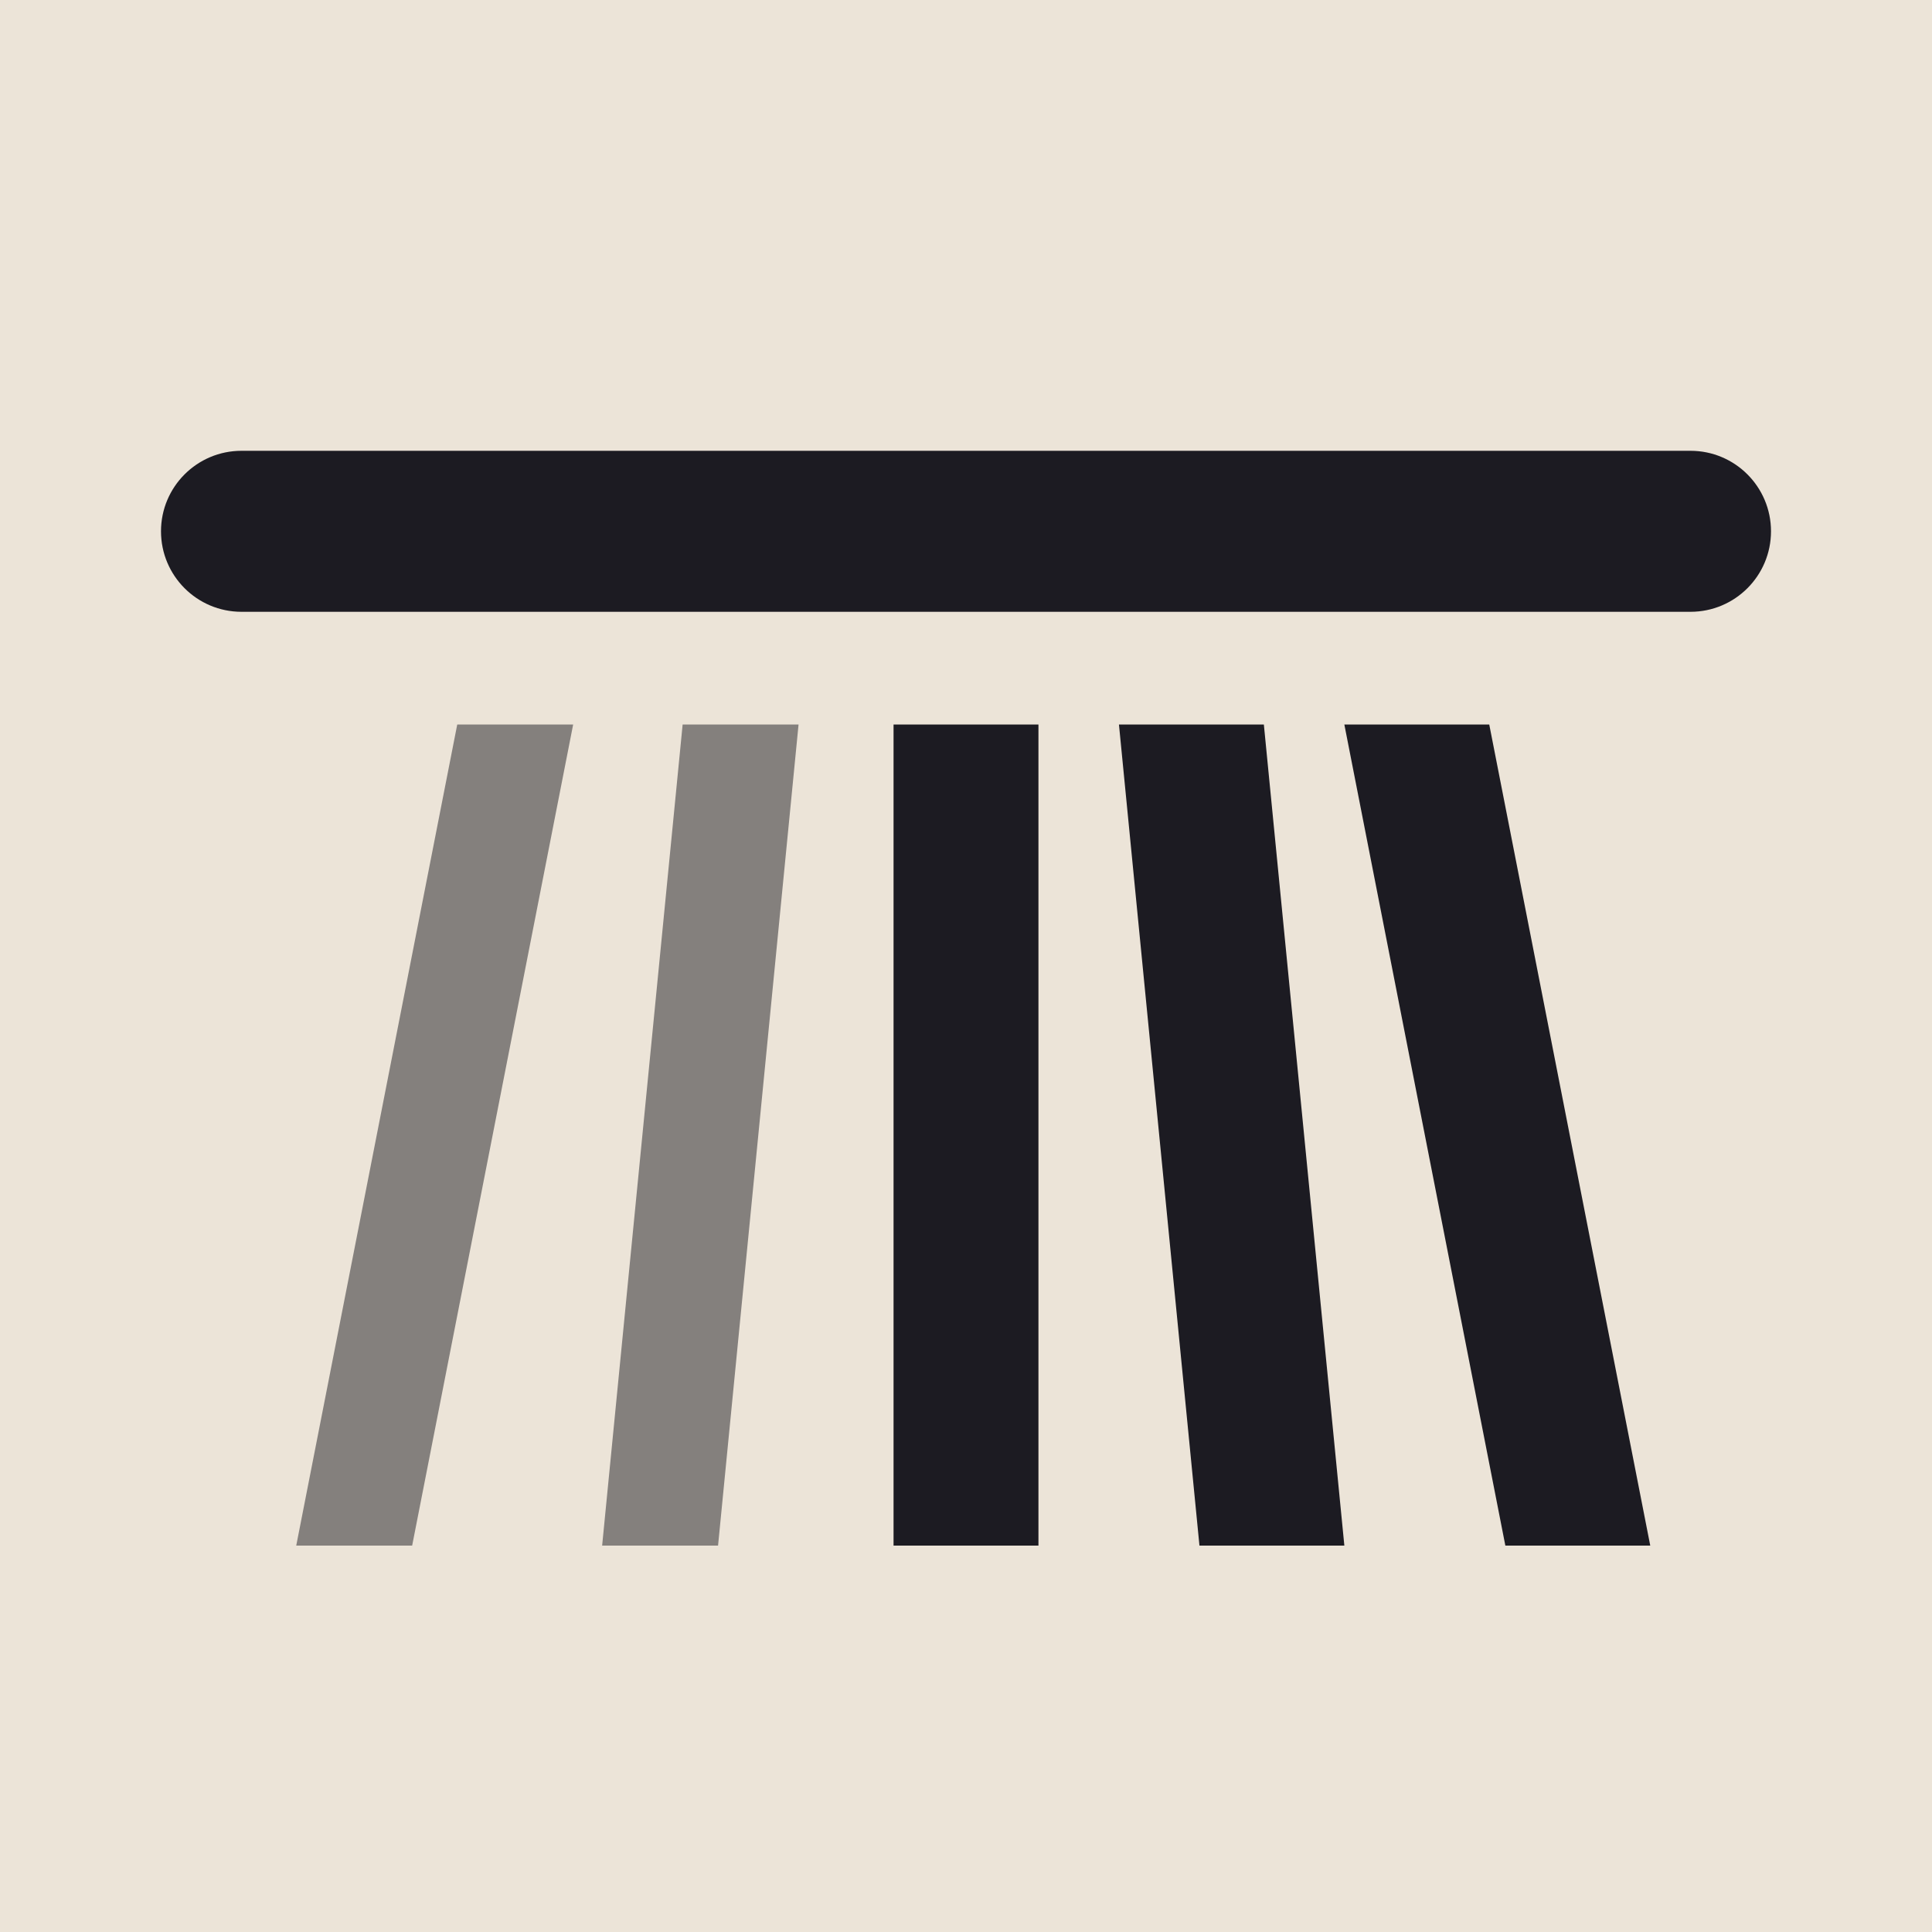
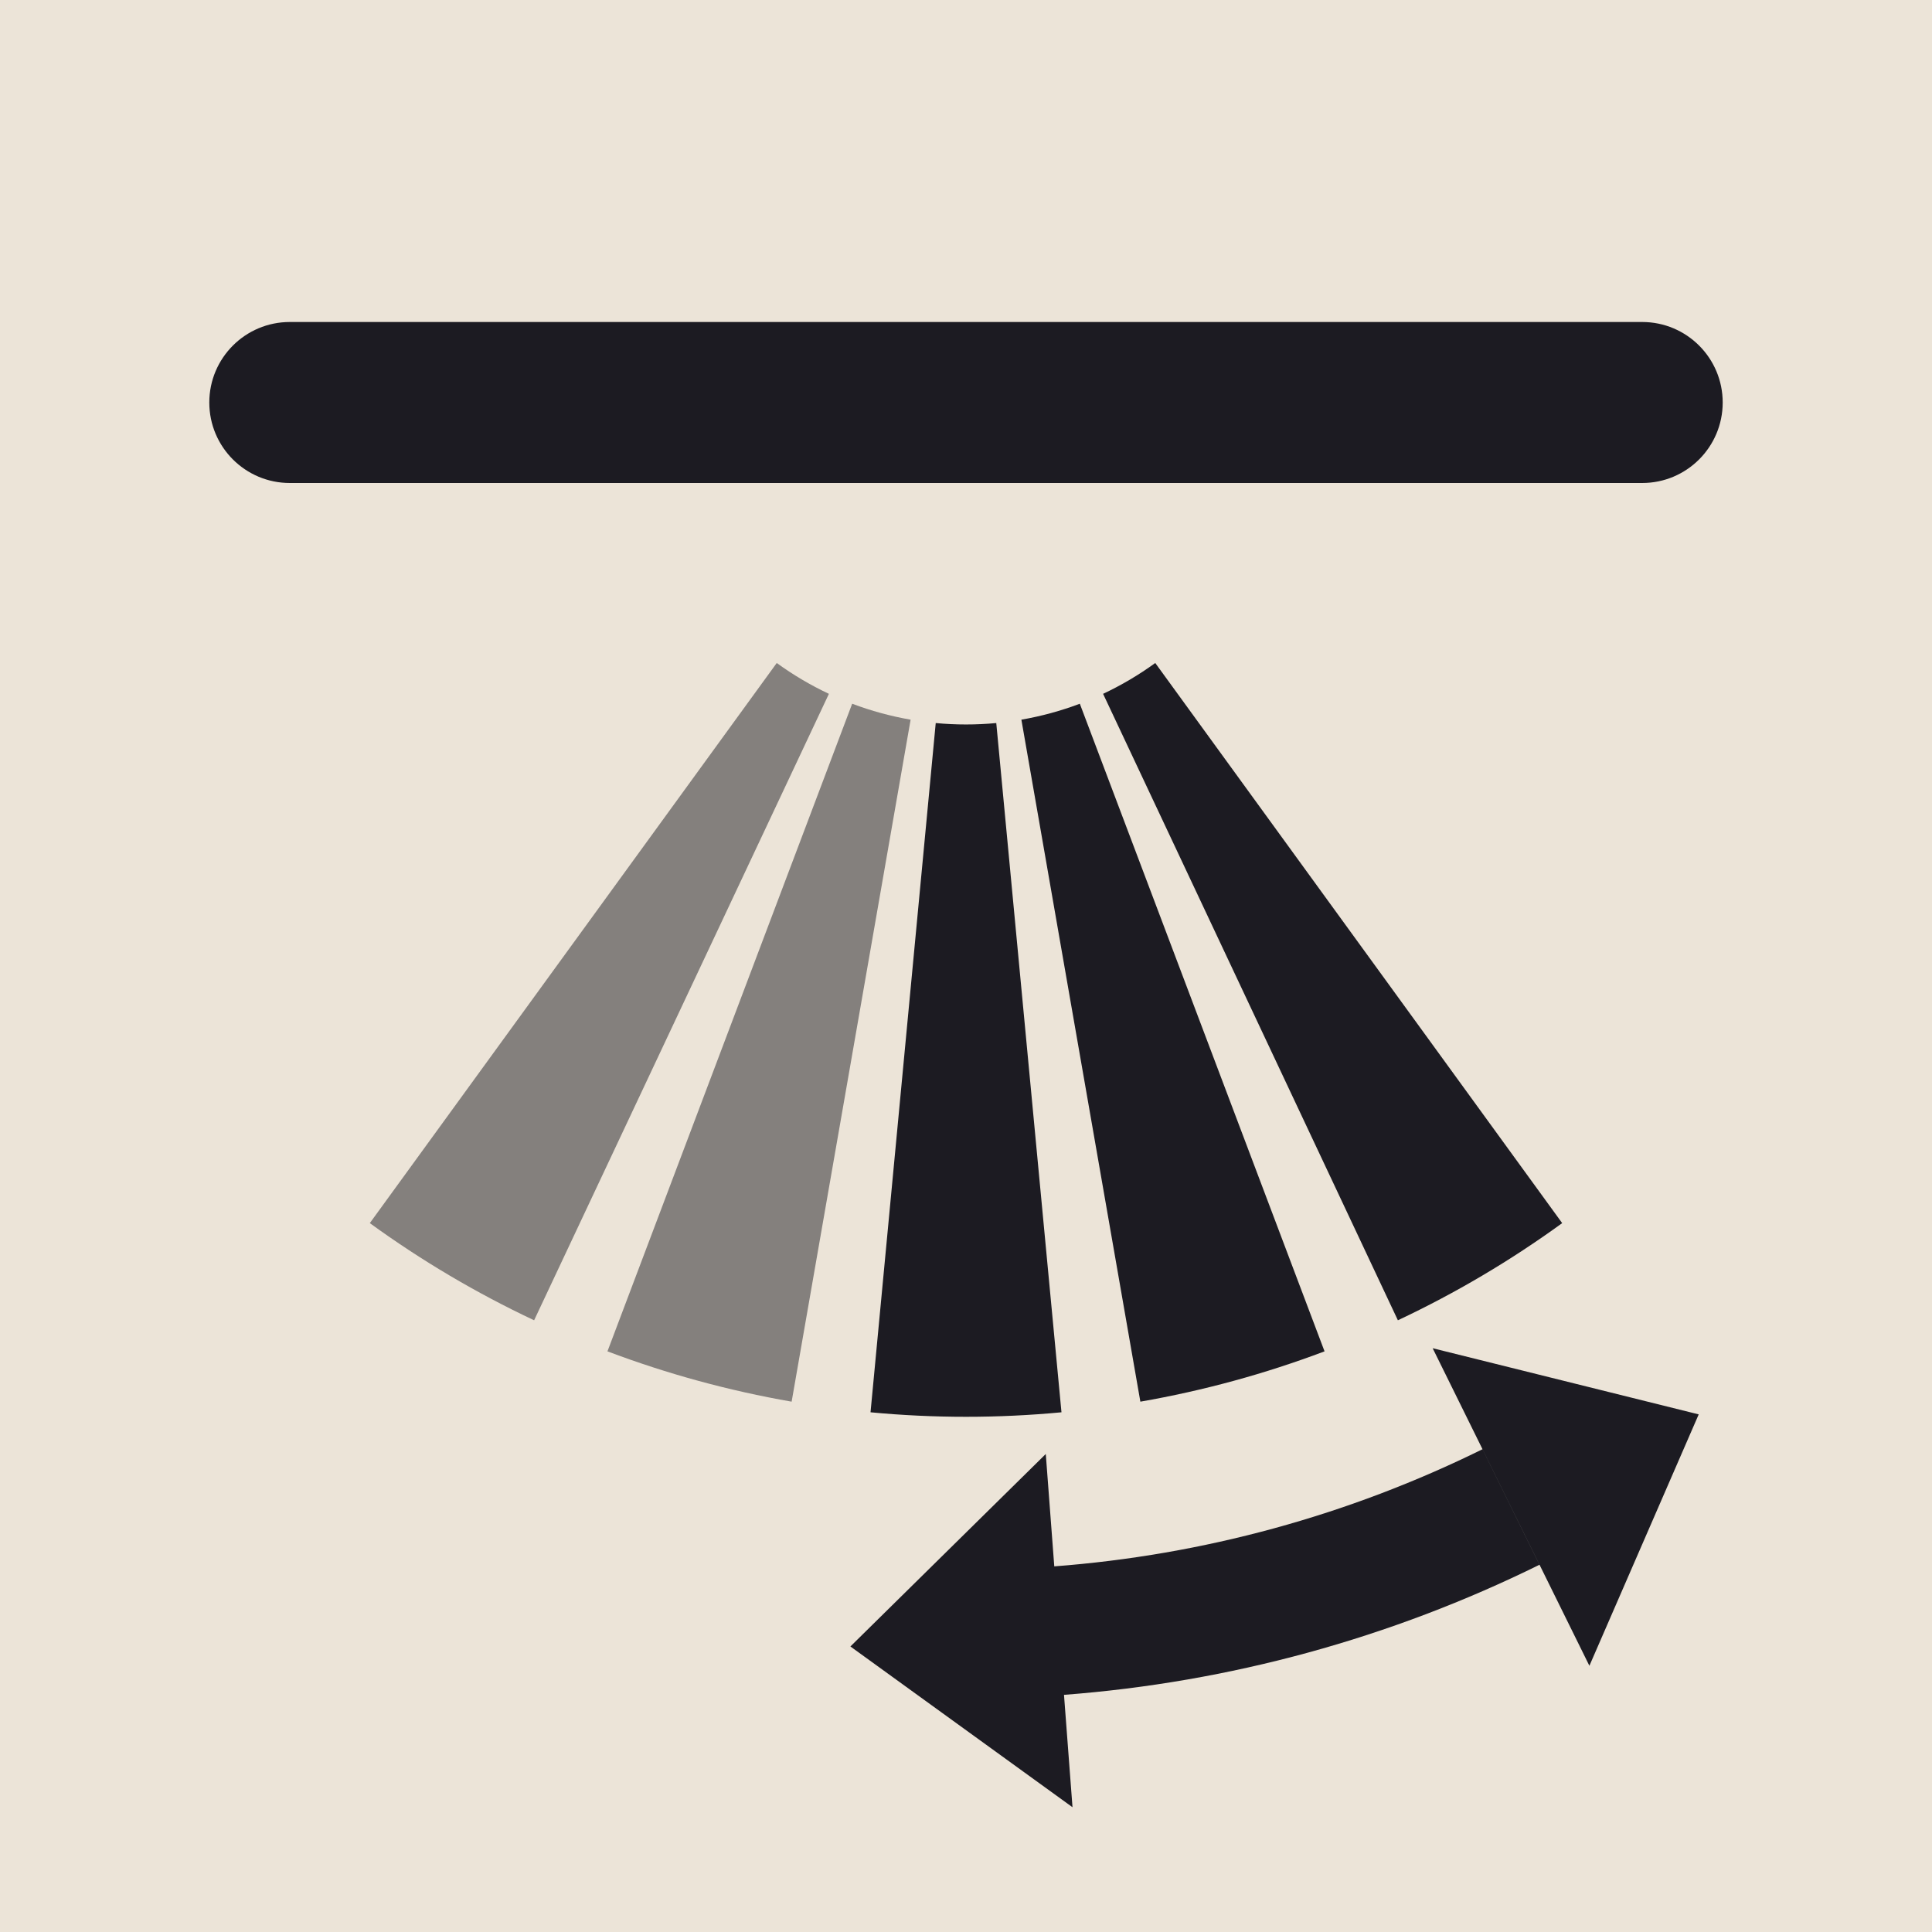
<svg xmlns="http://www.w3.org/2000/svg" viewBox="0 0 24 24" width="96" height="96">
  <rect width="24" height="24" fill="#ece4d8" />
-   <path d="M3 7.6L21 7.6A1 1 0 0 0 21 5.6L3 5.6A1 1 0 0 0 3 7.6ZM11.1 9L12.9 9L12.9 19.2L11.1 19.2ZM13.9 9L15.7 9L16.7 19.2L14.9 19.2ZM16.7 9L18.5 9L20.5 19.2L18.7 19.2Z" fill="#1c1b22" />
-   <path d="M5.68 9L7.12 9L5.12 19.2L3.68 19.2ZM8.48 9L9.92 9L8.92 19.2L7.48 19.2Z" fill="#1c1b22" opacity="0.5" />
+   <path d="M3.6 6L20.4 6A1 1 0 0 0 20.4 4L3.6 4A1 1 0 0 0 3.6 6ZM13.186 17.544A12.6 12.6 0 0 1 10.814 17.544L11.624 8.982A4 4 0 0 0 12.376 8.982ZM16.454 16.787A12.6 12.6 0 0 1 14.166 17.412L12.688 8.94A4 4 0 0 0 13.414 8.742ZM19.406 15.194A12.6 12.6 0 0 1 17.365 16.401L13.703 8.619A4 4 0 0 0 14.351 8.236ZM19.124 19.438A16.1 16.1 0 0 1 13.217 21.054L13.096 19.458A14.5 14.5 0 0 0 18.416 18.003ZM21.102 17.57L19.744 20.693L17.797 16.748ZM10.564 20.453L12.991 18.062L13.323 22.45Z" fill="#1c1b22" />
+   <path d="M6.635 16.401A12.6 12.6 0 0 1 4.594 15.194L9.649 8.236A4 4 0 0 0 10.297 8.619ZM9.834 17.412A12.6 12.6 0 0 1 7.546 16.787L10.586 8.742A4 4 0 0 0 11.312 8.94Z" fill="#1c1b22" opacity="0.5" />
</svg>
